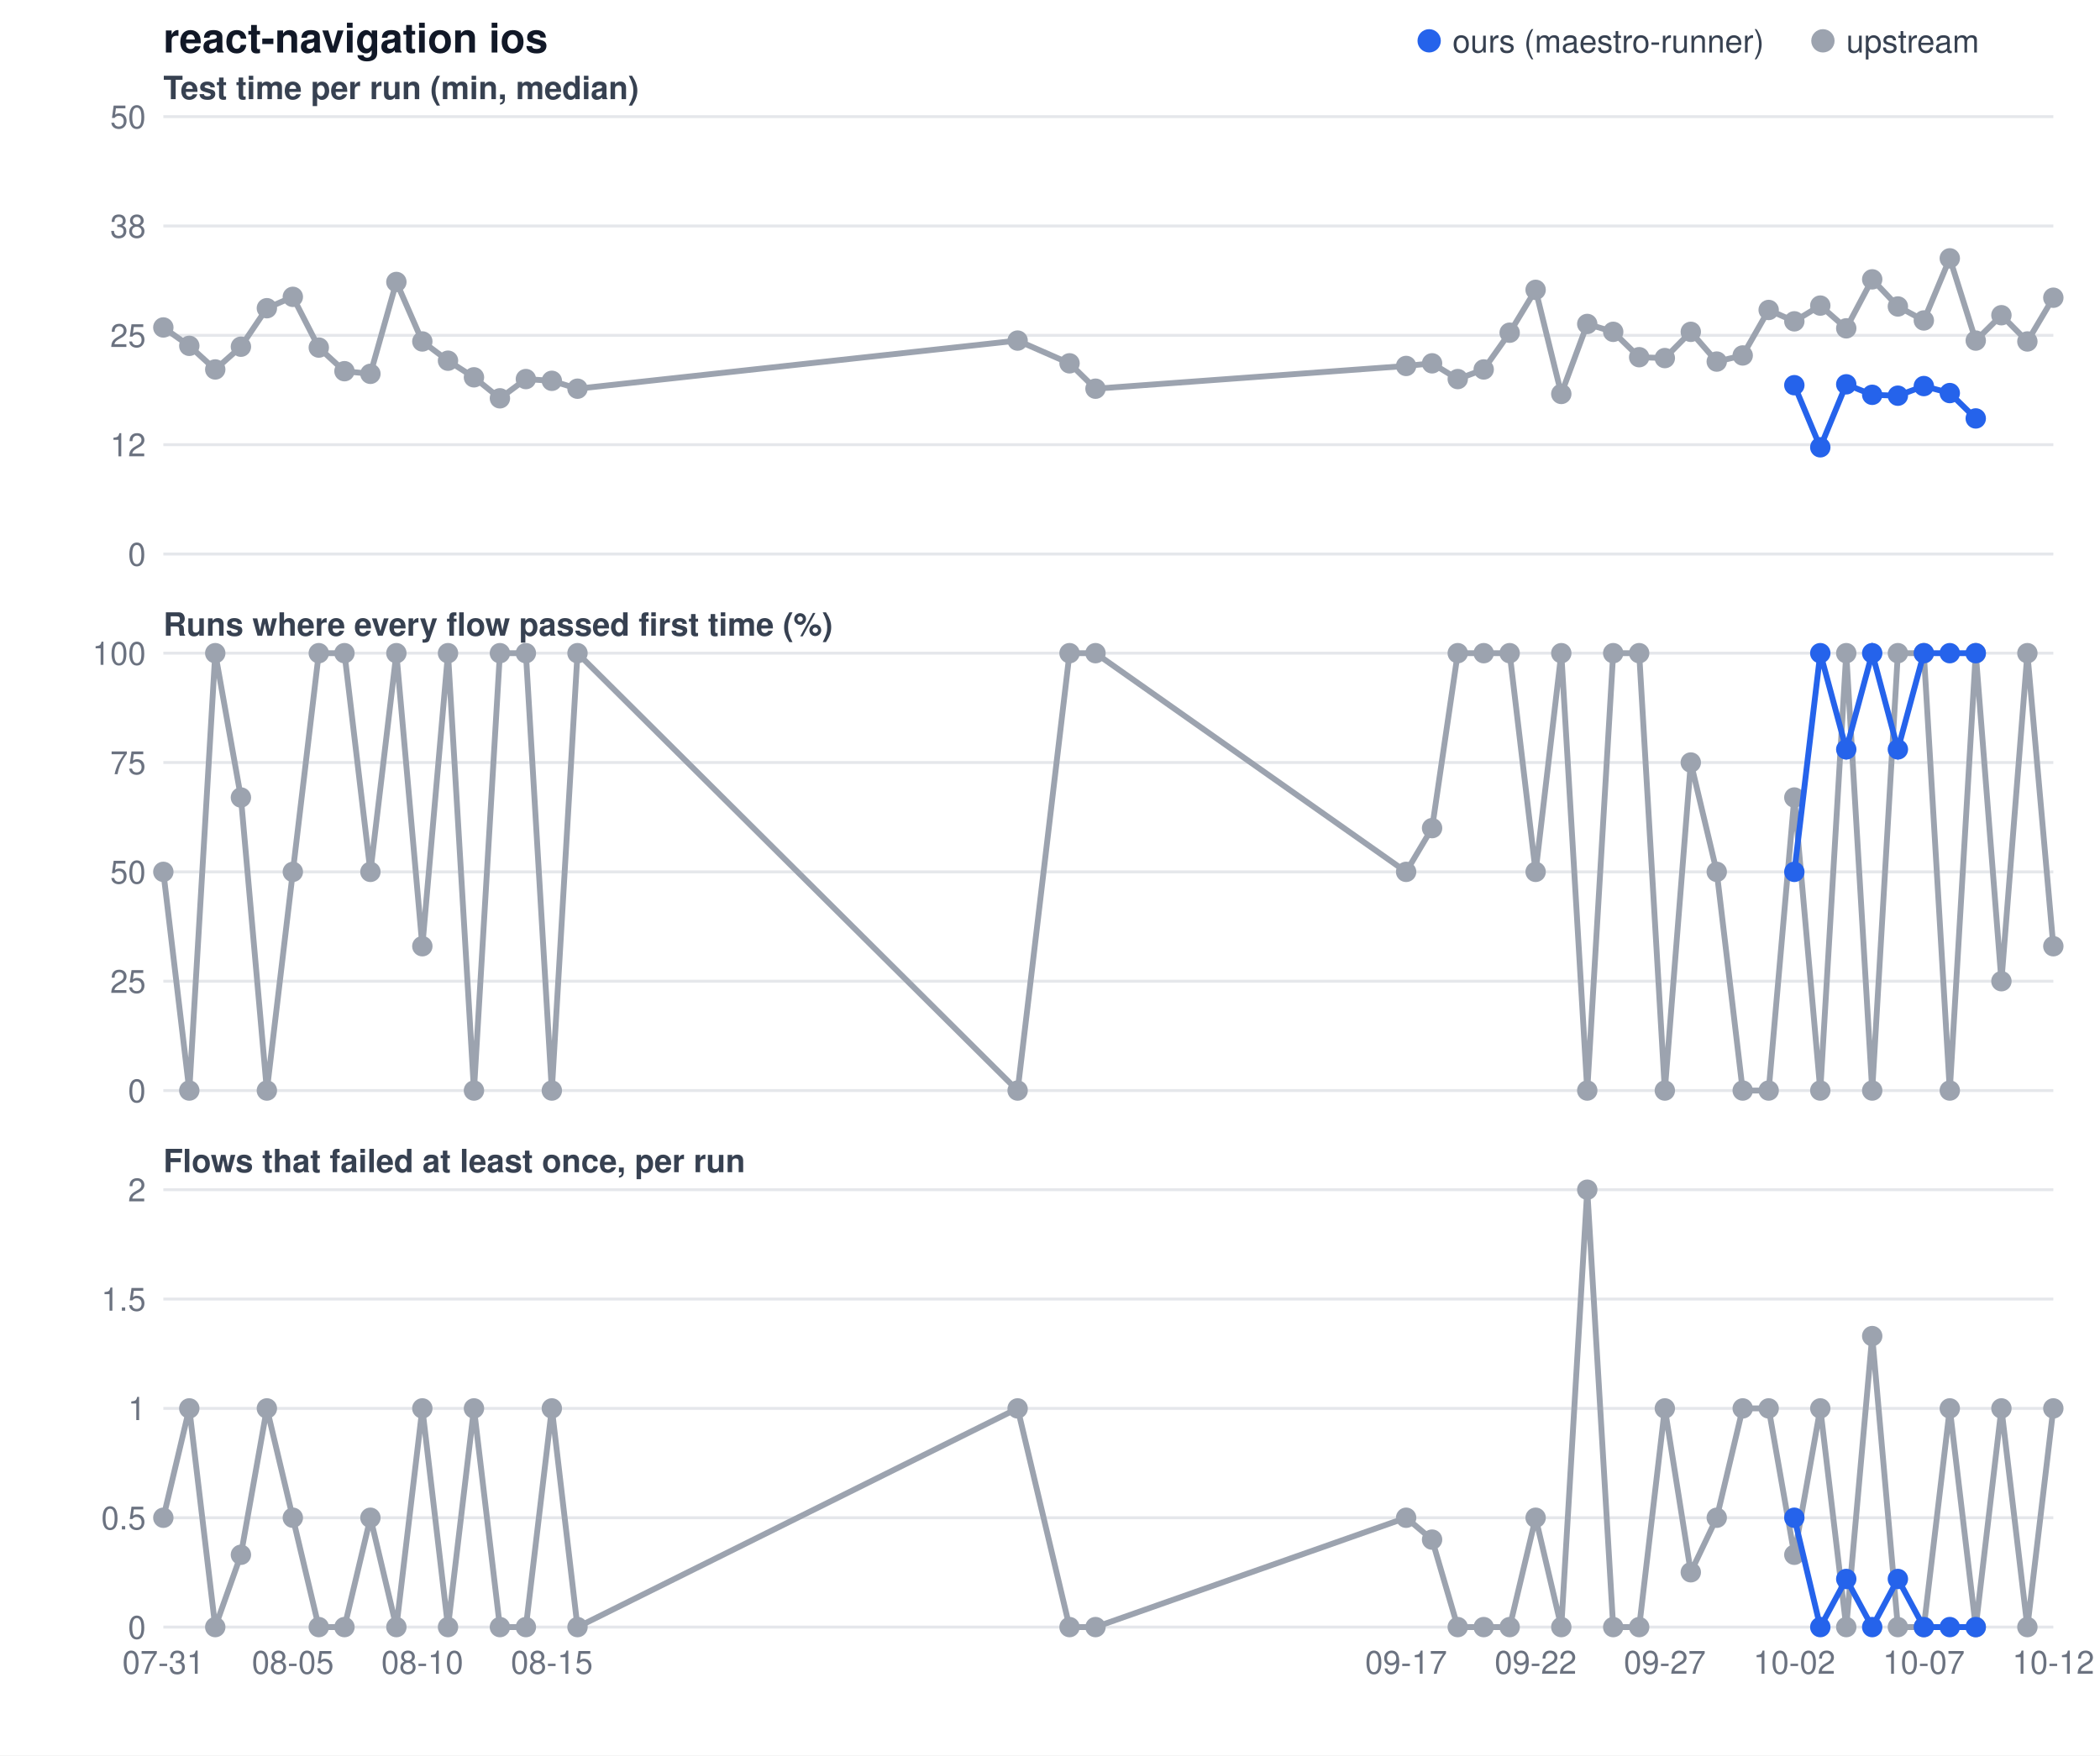
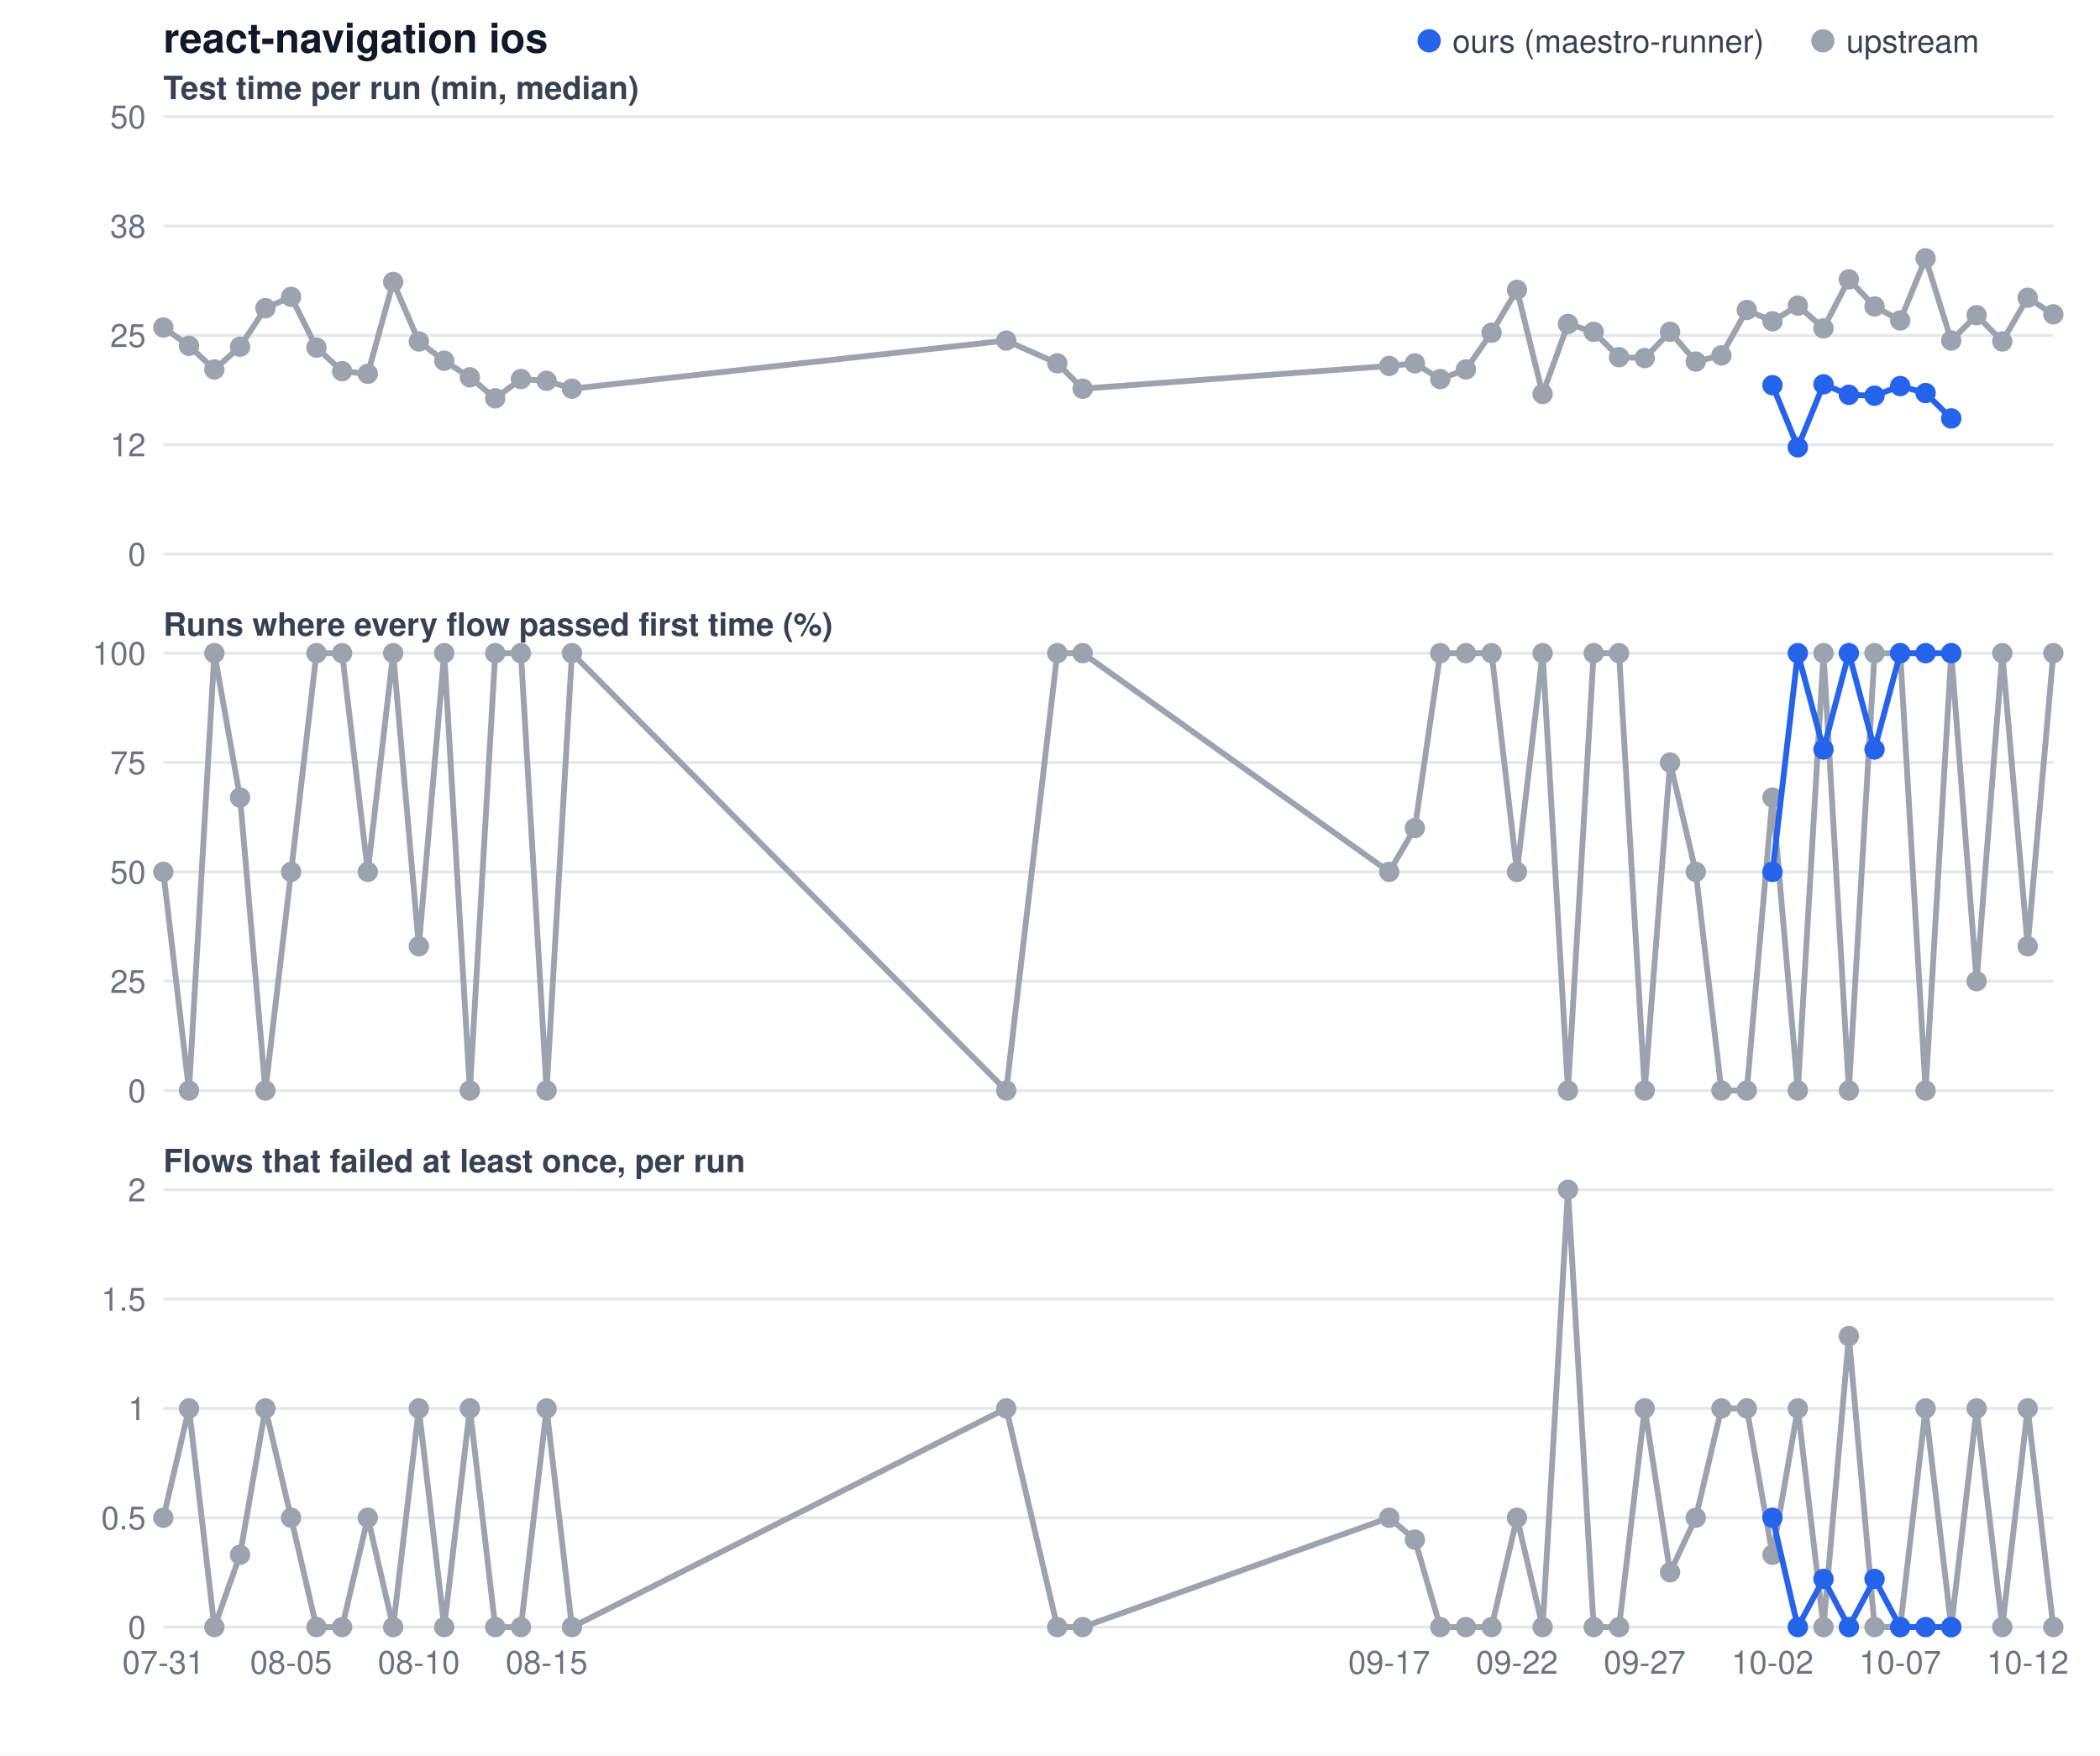
<svg xmlns="http://www.w3.org/2000/svg" width="720" height="602" font-family="-apple-system,Segoe UI,Helvetica,Arial,sans-serif" font-size="11">
  <rect width="100%" height="100%" fill="#ffffff" />
  <text x="56" y="18" font-size="14" font-weight="600" fill="#111827">react-navigation ios</text>
  <circle cx="490" cy="14" r="4" fill="#2563eb" />
  <text x="498" y="18" fill="#374151">ours (maestro-runner)</text>
  <circle cx="625" cy="14" r="4" fill="#9ca3af" />
  <text x="633" y="18" fill="#374151">upstream</text>
  <text x="56" y="34" fill="#374151" font-weight="600">Test time per run (min, median)</text>
  <line x1="56" x2="704" y1="190.0" y2="190.0" stroke="#e5e7eb" />
  <text x="50" y="194.0" text-anchor="end" fill="#6b7280">0</text>
  <line x1="56" x2="704" y1="152.5" y2="152.5" stroke="#e5e7eb" />
  <text x="50" y="156.5" text-anchor="end" fill="#6b7280">12</text>
  <line x1="56" x2="704" y1="115.0" y2="115.0" stroke="#e5e7eb" />
  <text x="50" y="119.0" text-anchor="end" fill="#6b7280">25</text>
  <line x1="56" x2="704" y1="77.5" y2="77.5" stroke="#e5e7eb" />
  <text x="50" y="81.5" text-anchor="end" fill="#6b7280">38</text>
  <line x1="56" x2="704" y1="40.0" y2="40.0" stroke="#e5e7eb" />
  <text x="50" y="44.0" text-anchor="end" fill="#6b7280">50</text>
-   <polyline fill="none" stroke="#9ca3af" stroke-width="2" points="56.0,112.3 64.9,118.6 73.8,126.7 82.6,118.9 91.5,105.7 100.4,101.8 109.3,119.2 118.1,127.3 127.0,128.2 135.9,96.7 144.8,117.1 153.6,123.7 162.5,129.4 171.4,136.6 180.3,130.0 189.2,130.6 198.0,133.3 348.9,116.8 366.7,124.6 375.6,133.3 482.1,125.5 491.0,124.6 499.8,130.0 508.7,126.7 517.6,114.1 526.5,99.4 535.3,135.1 544.2,111.1 553.1,113.8 562.0,122.5 570.8,122.8 579.7,113.8 588.6,124.0 597.5,121.9 606.4,106.3 615.2,110.2 624.1,104.8 633.0,112.6 641.9,95.8 650.7,105.1 659.6,109.9 668.5,88.6 677.4,116.8 686.2,108.1 695.1,117.1 704.0,102.1" />
+   <polyline fill="none" stroke="#9ca3af" stroke-width="2" points="56.0,112.3 64.8,118.6 73.5,126.7 82.3,118.9 91.0,105.7 99.8,101.8 108.5,119.2 117.3,127.3 126.1,128.2 134.8,96.7 143.6,117.1 152.3,123.7 161.1,129.4 169.8,136.6 178.6,130.0 187.4,130.6 196.1,133.3 345.0,116.8 362.5,124.6 371.2,133.3 476.3,125.5 485.1,124.6 493.8,130.0 502.6,126.7 511.4,114.1 520.1,99.4 528.9,135.1 537.6,111.1 546.4,113.8 555.1,122.5 563.9,122.8 572.6,113.8 581.4,124.0 590.2,121.9 598.9,106.3 607.7,110.2 616.4,104.8 625.2,112.6 633.9,95.8 642.7,105.1 651.5,109.9 660.2,88.6 669.0,116.8 677.7,108.1 686.5,117.1 695.2,102.1 704.0,107.8" />
  <circle cx="56.0" cy="112.3" r="3.5" fill="#9ca3af" />
-   <circle cx="64.9" cy="118.6" r="3.5" fill="#9ca3af" />
-   <circle cx="73.8" cy="126.7" r="3.5" fill="#9ca3af" />
-   <circle cx="82.6" cy="118.9" r="3.5" fill="#9ca3af" />
-   <circle cx="91.5" cy="105.7" r="3.5" fill="#9ca3af" />
-   <circle cx="100.4" cy="101.8" r="3.5" fill="#9ca3af" />
-   <circle cx="109.3" cy="119.2" r="3.5" fill="#9ca3af" />
-   <circle cx="118.1" cy="127.3" r="3.5" fill="#9ca3af" />
-   <circle cx="127.0" cy="128.2" r="3.5" fill="#9ca3af" />
-   <circle cx="135.9" cy="96.7" r="3.5" fill="#9ca3af" />
-   <circle cx="144.8" cy="117.1" r="3.5" fill="#9ca3af" />
-   <circle cx="153.6" cy="123.7" r="3.5" fill="#9ca3af" />
-   <circle cx="162.5" cy="129.4" r="3.5" fill="#9ca3af" />
-   <circle cx="171.4" cy="136.6" r="3.5" fill="#9ca3af" />
-   <circle cx="180.3" cy="130.0" r="3.5" fill="#9ca3af" />
-   <circle cx="189.2" cy="130.6" r="3.5" fill="#9ca3af" />
-   <circle cx="198.0" cy="133.3" r="3.5" fill="#9ca3af" />
-   <circle cx="348.9" cy="116.8" r="3.5" fill="#9ca3af" />
-   <circle cx="366.7" cy="124.6" r="3.5" fill="#9ca3af" />
-   <circle cx="375.6" cy="133.3" r="3.5" fill="#9ca3af" />
-   <circle cx="482.1" cy="125.5" r="3.5" fill="#9ca3af" />
-   <circle cx="491.0" cy="124.6" r="3.5" fill="#9ca3af" />
-   <circle cx="499.8" cy="130.0" r="3.5" fill="#9ca3af" />
-   <circle cx="508.7" cy="126.7" r="3.5" fill="#9ca3af" />
-   <circle cx="517.6" cy="114.1" r="3.5" fill="#9ca3af" />
-   <circle cx="526.5" cy="99.4" r="3.5" fill="#9ca3af" />
-   <circle cx="535.3" cy="135.1" r="3.5" fill="#9ca3af" />
-   <circle cx="544.2" cy="111.1" r="3.5" fill="#9ca3af" />
-   <circle cx="553.1" cy="113.8" r="3.5" fill="#9ca3af" />
-   <circle cx="562.0" cy="122.5" r="3.5" fill="#9ca3af" />
-   <circle cx="570.8" cy="122.8" r="3.5" fill="#9ca3af" />
-   <circle cx="579.7" cy="113.8" r="3.5" fill="#9ca3af" />
-   <circle cx="588.6" cy="124.0" r="3.5" fill="#9ca3af" />
-   <circle cx="597.5" cy="121.9" r="3.5" fill="#9ca3af" />
-   <circle cx="606.4" cy="106.3" r="3.5" fill="#9ca3af" />
-   <circle cx="615.2" cy="110.2" r="3.5" fill="#9ca3af" />
-   <circle cx="624.1" cy="104.8" r="3.5" fill="#9ca3af" />
-   <circle cx="633.0" cy="112.6" r="3.5" fill="#9ca3af" />
-   <circle cx="641.9" cy="95.8" r="3.5" fill="#9ca3af" />
-   <circle cx="650.7" cy="105.1" r="3.5" fill="#9ca3af" />
-   <circle cx="659.6" cy="109.9" r="3.5" fill="#9ca3af" />
-   <circle cx="668.5" cy="88.6" r="3.5" fill="#9ca3af" />
-   <circle cx="677.4" cy="116.8" r="3.5" fill="#9ca3af" />
-   <circle cx="686.2" cy="108.1" r="3.5" fill="#9ca3af" />
-   <circle cx="695.1" cy="117.1" r="3.5" fill="#9ca3af" />
-   <circle cx="704.0" cy="102.1" r="3.5" fill="#9ca3af" />
-   <polyline fill="none" stroke="#2563eb" stroke-width="2" points="615.2,132.1 624.1,153.4 633.0,131.8 641.9,135.4 650.7,135.7 659.6,132.4 668.5,134.8 677.4,143.5" />
-   <circle cx="615.2" cy="132.1" r="3.5" fill="#2563eb" />
-   <circle cx="624.1" cy="153.4" r="3.5" fill="#2563eb" />
-   <circle cx="633.0" cy="131.8" r="3.5" fill="#2563eb" />
-   <circle cx="641.9" cy="135.4" r="3.5" fill="#2563eb" />
-   <circle cx="650.7" cy="135.7" r="3.5" fill="#2563eb" />
-   <circle cx="659.6" cy="132.4" r="3.5" fill="#2563eb" />
-   <circle cx="668.5" cy="134.8" r="3.5" fill="#2563eb" />
-   <circle cx="677.4" cy="143.5" r="3.5" fill="#2563eb" />
+   <circle cx="64.8" cy="118.6" r="3.5" fill="#9ca3af" />
+   <circle cx="73.5" cy="126.7" r="3.5" fill="#9ca3af" />
+   <circle cx="82.3" cy="118.9" r="3.5" fill="#9ca3af" />
+   <circle cx="91.0" cy="105.7" r="3.5" fill="#9ca3af" />
+   <circle cx="99.8" cy="101.8" r="3.5" fill="#9ca3af" />
+   <circle cx="108.5" cy="119.2" r="3.5" fill="#9ca3af" />
+   <circle cx="117.3" cy="127.3" r="3.5" fill="#9ca3af" />
+   <circle cx="126.1" cy="128.2" r="3.5" fill="#9ca3af" />
+   <circle cx="134.8" cy="96.7" r="3.5" fill="#9ca3af" />
+   <circle cx="143.6" cy="117.1" r="3.5" fill="#9ca3af" />
+   <circle cx="152.3" cy="123.7" r="3.5" fill="#9ca3af" />
+   <circle cx="161.1" cy="129.4" r="3.5" fill="#9ca3af" />
+   <circle cx="169.8" cy="136.6" r="3.5" fill="#9ca3af" />
+   <circle cx="178.6" cy="130.0" r="3.5" fill="#9ca3af" />
+   <circle cx="187.4" cy="130.6" r="3.5" fill="#9ca3af" />
+   <circle cx="196.1" cy="133.3" r="3.5" fill="#9ca3af" />
+   <circle cx="345.0" cy="116.8" r="3.5" fill="#9ca3af" />
+   <circle cx="362.5" cy="124.6" r="3.5" fill="#9ca3af" />
+   <circle cx="371.2" cy="133.3" r="3.5" fill="#9ca3af" />
+   <circle cx="476.3" cy="125.5" r="3.5" fill="#9ca3af" />
+   <circle cx="485.1" cy="124.6" r="3.5" fill="#9ca3af" />
+   <circle cx="493.8" cy="130.0" r="3.5" fill="#9ca3af" />
+   <circle cx="502.6" cy="126.7" r="3.5" fill="#9ca3af" />
+   <circle cx="511.4" cy="114.1" r="3.5" fill="#9ca3af" />
+   <circle cx="520.1" cy="99.4" r="3.5" fill="#9ca3af" />
+   <circle cx="528.9" cy="135.1" r="3.5" fill="#9ca3af" />
+   <circle cx="537.6" cy="111.1" r="3.5" fill="#9ca3af" />
+   <circle cx="546.4" cy="113.8" r="3.5" fill="#9ca3af" />
+   <circle cx="555.1" cy="122.5" r="3.5" fill="#9ca3af" />
+   <circle cx="563.9" cy="122.8" r="3.5" fill="#9ca3af" />
+   <circle cx="572.6" cy="113.8" r="3.5" fill="#9ca3af" />
+   <circle cx="581.4" cy="124.0" r="3.5" fill="#9ca3af" />
+   <circle cx="590.2" cy="121.9" r="3.5" fill="#9ca3af" />
+   <circle cx="598.9" cy="106.3" r="3.5" fill="#9ca3af" />
+   <circle cx="607.7" cy="110.2" r="3.5" fill="#9ca3af" />
+   <circle cx="616.4" cy="104.8" r="3.5" fill="#9ca3af" />
+   <circle cx="625.2" cy="112.6" r="3.5" fill="#9ca3af" />
+   <circle cx="633.9" cy="95.8" r="3.5" fill="#9ca3af" />
+   <circle cx="642.7" cy="105.1" r="3.5" fill="#9ca3af" />
+   <circle cx="651.5" cy="109.9" r="3.5" fill="#9ca3af" />
+   <circle cx="660.2" cy="88.6" r="3.5" fill="#9ca3af" />
+   <circle cx="669.0" cy="116.8" r="3.5" fill="#9ca3af" />
+   <circle cx="677.7" cy="108.1" r="3.5" fill="#9ca3af" />
+   <circle cx="686.5" cy="117.1" r="3.5" fill="#9ca3af" />
+   <circle cx="695.2" cy="102.1" r="3.5" fill="#9ca3af" />
+   <circle cx="704.0" cy="107.8" r="3.5" fill="#9ca3af" />
+   <polyline fill="none" stroke="#2563eb" stroke-width="2" points="607.7,132.1 616.4,153.4 625.2,131.8 633.9,135.4 642.7,135.7 651.5,132.4 660.2,134.8 669.0,143.5" />
+   <circle cx="607.7" cy="132.1" r="3.5" fill="#2563eb" />
+   <circle cx="616.4" cy="153.4" r="3.5" fill="#2563eb" />
+   <circle cx="625.2" cy="131.8" r="3.5" fill="#2563eb" />
+   <circle cx="633.9" cy="135.4" r="3.5" fill="#2563eb" />
+   <circle cx="642.7" cy="135.7" r="3.5" fill="#2563eb" />
+   <circle cx="651.5" cy="132.4" r="3.5" fill="#2563eb" />
+   <circle cx="660.2" cy="134.8" r="3.5" fill="#2563eb" />
+   <circle cx="669.0" cy="143.5" r="3.5" fill="#2563eb" />
  <text x="56" y="218" fill="#374151" font-weight="600">Runs where every flow passed first time (%)</text>
  <line x1="56" x2="704" y1="374.0" y2="374.0" stroke="#e5e7eb" />
  <text x="50" y="378.0" text-anchor="end" fill="#6b7280">0</text>
  <line x1="56" x2="704" y1="336.5" y2="336.5" stroke="#e5e7eb" />
  <text x="50" y="340.5" text-anchor="end" fill="#6b7280">25</text>
  <line x1="56" x2="704" y1="299.0" y2="299.0" stroke="#e5e7eb" />
  <text x="50" y="303.0" text-anchor="end" fill="#6b7280">50</text>
  <line x1="56" x2="704" y1="261.5" y2="261.5" stroke="#e5e7eb" />
  <text x="50" y="265.5" text-anchor="end" fill="#6b7280">75</text>
  <line x1="56" x2="704" y1="224.0" y2="224.0" stroke="#e5e7eb" />
  <text x="50" y="228.0" text-anchor="end" fill="#6b7280">100</text>
-   <polyline fill="none" stroke="#9ca3af" stroke-width="2" points="56.0,299.0 64.9,374.0 73.8,224.0 82.6,273.5 91.5,374.0 100.4,299.0 109.3,224.0 118.1,224.0 127.0,299.0 135.9,224.0 144.8,324.5 153.6,224.0 162.5,374.0 171.4,224.0 180.3,224.0 189.2,374.0 198.0,224.0 348.9,374.0 366.7,224.0 375.6,224.0 482.1,299.0 491.0,284.0 499.8,224.0 508.7,224.0 517.6,224.0 526.5,299.0 535.3,224.0 544.2,374.0 553.1,224.0 562.0,224.0 570.8,374.0 579.7,261.5 588.6,299.0 597.5,374.0 606.4,374.0 615.2,273.5 624.1,374.0 633.0,224.0 641.9,374.0 650.7,224.0 659.6,224.0 668.5,374.0 677.4,224.0 686.2,336.5 695.1,224.0 704.0,324.5" />
+   <polyline fill="none" stroke="#9ca3af" stroke-width="2" points="56.0,299.0 64.8,374.0 73.5,224.0 82.3,273.5 91.0,374.0 99.8,299.0 108.5,224.0 117.3,224.0 126.1,299.0 134.8,224.0 143.6,324.5 152.3,224.0 161.1,374.0 169.8,224.0 178.6,224.0 187.4,374.0 196.1,224.0 345.0,374.0 362.5,224.0 371.2,224.0 476.3,299.0 485.1,284.0 493.8,224.0 502.6,224.0 511.4,224.0 520.1,299.0 528.9,224.0 537.6,374.0 546.4,224.0 555.1,224.0 563.9,374.0 572.6,261.5 581.4,299.0 590.2,374.0 598.9,374.0 607.7,273.5 616.4,374.0 625.2,224.0 633.9,374.0 642.7,224.0 651.5,224.0 660.2,374.0 669.0,224.0 677.7,336.5 686.5,224.0 695.2,324.5 704.0,224.0" />
  <circle cx="56.0" cy="299.0" r="3.5" fill="#9ca3af" />
-   <circle cx="64.9" cy="374.0" r="3.5" fill="#9ca3af" />
-   <circle cx="73.8" cy="224.0" r="3.5" fill="#9ca3af" />
-   <circle cx="82.6" cy="273.5" r="3.5" fill="#9ca3af" />
-   <circle cx="91.5" cy="374.0" r="3.5" fill="#9ca3af" />
-   <circle cx="100.4" cy="299.0" r="3.5" fill="#9ca3af" />
-   <circle cx="109.3" cy="224.0" r="3.5" fill="#9ca3af" />
-   <circle cx="118.1" cy="224.0" r="3.5" fill="#9ca3af" />
-   <circle cx="127.0" cy="299.0" r="3.5" fill="#9ca3af" />
-   <circle cx="135.9" cy="224.0" r="3.5" fill="#9ca3af" />
-   <circle cx="144.8" cy="324.5" r="3.5" fill="#9ca3af" />
-   <circle cx="153.6" cy="224.0" r="3.5" fill="#9ca3af" />
-   <circle cx="162.5" cy="374.0" r="3.5" fill="#9ca3af" />
-   <circle cx="171.4" cy="224.0" r="3.5" fill="#9ca3af" />
-   <circle cx="180.3" cy="224.0" r="3.5" fill="#9ca3af" />
-   <circle cx="189.2" cy="374.0" r="3.5" fill="#9ca3af" />
-   <circle cx="198.0" cy="224.0" r="3.5" fill="#9ca3af" />
-   <circle cx="348.9" cy="374.0" r="3.5" fill="#9ca3af" />
-   <circle cx="366.7" cy="224.0" r="3.5" fill="#9ca3af" />
-   <circle cx="375.6" cy="224.0" r="3.5" fill="#9ca3af" />
-   <circle cx="482.1" cy="299.0" r="3.5" fill="#9ca3af" />
-   <circle cx="491.0" cy="284.0" r="3.5" fill="#9ca3af" />
-   <circle cx="499.8" cy="224.0" r="3.5" fill="#9ca3af" />
-   <circle cx="508.7" cy="224.0" r="3.5" fill="#9ca3af" />
-   <circle cx="517.6" cy="224.0" r="3.5" fill="#9ca3af" />
-   <circle cx="526.5" cy="299.0" r="3.5" fill="#9ca3af" />
-   <circle cx="535.3" cy="224.0" r="3.5" fill="#9ca3af" />
-   <circle cx="544.2" cy="374.0" r="3.5" fill="#9ca3af" />
-   <circle cx="553.1" cy="224.0" r="3.5" fill="#9ca3af" />
-   <circle cx="562.0" cy="224.0" r="3.5" fill="#9ca3af" />
-   <circle cx="570.8" cy="374.0" r="3.5" fill="#9ca3af" />
-   <circle cx="579.7" cy="261.5" r="3.5" fill="#9ca3af" />
-   <circle cx="588.6" cy="299.0" r="3.5" fill="#9ca3af" />
-   <circle cx="597.5" cy="374.0" r="3.5" fill="#9ca3af" />
-   <circle cx="606.4" cy="374.0" r="3.5" fill="#9ca3af" />
-   <circle cx="615.2" cy="273.5" r="3.5" fill="#9ca3af" />
-   <circle cx="624.1" cy="374.0" r="3.5" fill="#9ca3af" />
-   <circle cx="633.0" cy="224.0" r="3.5" fill="#9ca3af" />
-   <circle cx="641.9" cy="374.0" r="3.5" fill="#9ca3af" />
-   <circle cx="650.7" cy="224.0" r="3.5" fill="#9ca3af" />
-   <circle cx="659.6" cy="224.0" r="3.5" fill="#9ca3af" />
-   <circle cx="668.5" cy="374.0" r="3.5" fill="#9ca3af" />
-   <circle cx="677.4" cy="224.0" r="3.5" fill="#9ca3af" />
-   <circle cx="686.2" cy="336.5" r="3.5" fill="#9ca3af" />
-   <circle cx="695.1" cy="224.0" r="3.5" fill="#9ca3af" />
-   <circle cx="704.0" cy="324.5" r="3.5" fill="#9ca3af" />
-   <polyline fill="none" stroke="#2563eb" stroke-width="2" points="615.2,299.0 624.1,224.0 633.0,257.0 641.9,224.0 650.7,257.0 659.6,224.0 668.5,224.0 677.4,224.0" />
-   <circle cx="615.2" cy="299.0" r="3.5" fill="#2563eb" />
-   <circle cx="624.1" cy="224.0" r="3.5" fill="#2563eb" />
-   <circle cx="633.0" cy="257.0" r="3.5" fill="#2563eb" />
-   <circle cx="641.9" cy="224.0" r="3.5" fill="#2563eb" />
-   <circle cx="650.7" cy="257.0" r="3.5" fill="#2563eb" />
-   <circle cx="659.6" cy="224.0" r="3.5" fill="#2563eb" />
-   <circle cx="668.5" cy="224.0" r="3.5" fill="#2563eb" />
-   <circle cx="677.4" cy="224.0" r="3.5" fill="#2563eb" />
+   <circle cx="64.8" cy="374.0" r="3.5" fill="#9ca3af" />
+   <circle cx="73.5" cy="224.0" r="3.5" fill="#9ca3af" />
+   <circle cx="82.3" cy="273.5" r="3.5" fill="#9ca3af" />
+   <circle cx="91.0" cy="374.0" r="3.5" fill="#9ca3af" />
+   <circle cx="99.8" cy="299.0" r="3.5" fill="#9ca3af" />
+   <circle cx="108.5" cy="224.0" r="3.5" fill="#9ca3af" />
+   <circle cx="117.3" cy="224.0" r="3.5" fill="#9ca3af" />
+   <circle cx="126.1" cy="299.0" r="3.5" fill="#9ca3af" />
+   <circle cx="134.8" cy="224.0" r="3.5" fill="#9ca3af" />
+   <circle cx="143.6" cy="324.5" r="3.5" fill="#9ca3af" />
+   <circle cx="152.3" cy="224.0" r="3.5" fill="#9ca3af" />
+   <circle cx="161.1" cy="374.0" r="3.5" fill="#9ca3af" />
+   <circle cx="169.8" cy="224.0" r="3.5" fill="#9ca3af" />
+   <circle cx="178.6" cy="224.0" r="3.5" fill="#9ca3af" />
+   <circle cx="187.4" cy="374.0" r="3.5" fill="#9ca3af" />
+   <circle cx="196.1" cy="224.0" r="3.5" fill="#9ca3af" />
+   <circle cx="345.0" cy="374.0" r="3.5" fill="#9ca3af" />
+   <circle cx="362.5" cy="224.0" r="3.5" fill="#9ca3af" />
+   <circle cx="371.2" cy="224.0" r="3.5" fill="#9ca3af" />
+   <circle cx="476.3" cy="299.0" r="3.5" fill="#9ca3af" />
+   <circle cx="485.1" cy="284.0" r="3.5" fill="#9ca3af" />
+   <circle cx="493.8" cy="224.0" r="3.5" fill="#9ca3af" />
+   <circle cx="502.6" cy="224.0" r="3.5" fill="#9ca3af" />
+   <circle cx="511.4" cy="224.0" r="3.5" fill="#9ca3af" />
+   <circle cx="520.1" cy="299.0" r="3.5" fill="#9ca3af" />
+   <circle cx="528.9" cy="224.0" r="3.5" fill="#9ca3af" />
+   <circle cx="537.6" cy="374.0" r="3.5" fill="#9ca3af" />
+   <circle cx="546.4" cy="224.0" r="3.5" fill="#9ca3af" />
+   <circle cx="555.1" cy="224.0" r="3.5" fill="#9ca3af" />
+   <circle cx="563.9" cy="374.0" r="3.5" fill="#9ca3af" />
+   <circle cx="572.6" cy="261.5" r="3.5" fill="#9ca3af" />
+   <circle cx="581.4" cy="299.0" r="3.5" fill="#9ca3af" />
+   <circle cx="590.2" cy="374.0" r="3.5" fill="#9ca3af" />
+   <circle cx="598.9" cy="374.0" r="3.5" fill="#9ca3af" />
+   <circle cx="607.7" cy="273.5" r="3.5" fill="#9ca3af" />
+   <circle cx="616.4" cy="374.0" r="3.5" fill="#9ca3af" />
+   <circle cx="625.2" cy="224.0" r="3.5" fill="#9ca3af" />
+   <circle cx="633.9" cy="374.0" r="3.5" fill="#9ca3af" />
+   <circle cx="642.7" cy="224.0" r="3.5" fill="#9ca3af" />
+   <circle cx="651.5" cy="224.0" r="3.5" fill="#9ca3af" />
+   <circle cx="660.2" cy="374.0" r="3.5" fill="#9ca3af" />
+   <circle cx="669.0" cy="224.0" r="3.5" fill="#9ca3af" />
+   <circle cx="677.7" cy="336.5" r="3.5" fill="#9ca3af" />
+   <circle cx="686.5" cy="224.0" r="3.5" fill="#9ca3af" />
+   <circle cx="695.2" cy="324.5" r="3.5" fill="#9ca3af" />
+   <circle cx="704.0" cy="224.0" r="3.5" fill="#9ca3af" />
+   <polyline fill="none" stroke="#2563eb" stroke-width="2" points="607.7,299.0 616.4,224.0 625.2,257.0 633.9,224.0 642.7,257.0 651.5,224.0 660.2,224.0 669.0,224.0" />
+   <circle cx="607.7" cy="299.0" r="3.5" fill="#2563eb" />
+   <circle cx="616.4" cy="224.0" r="3.5" fill="#2563eb" />
+   <circle cx="625.2" cy="257.0" r="3.5" fill="#2563eb" />
+   <circle cx="633.9" cy="224.0" r="3.5" fill="#2563eb" />
+   <circle cx="642.7" cy="257.0" r="3.5" fill="#2563eb" />
+   <circle cx="651.5" cy="224.0" r="3.5" fill="#2563eb" />
+   <circle cx="660.2" cy="224.0" r="3.5" fill="#2563eb" />
+   <circle cx="669.0" cy="224.0" r="3.5" fill="#2563eb" />
  <text x="56" y="402" fill="#374151" font-weight="600">Flows that failed at least once, per run</text>
  <line x1="56" x2="704" y1="558.0" y2="558.0" stroke="#e5e7eb" />
  <text x="50" y="562.0" text-anchor="end" fill="#6b7280">0</text>
  <line x1="56" x2="704" y1="520.5" y2="520.5" stroke="#e5e7eb" />
  <text x="50" y="524.5" text-anchor="end" fill="#6b7280">0.5</text>
  <line x1="56" x2="704" y1="483.0" y2="483.0" stroke="#e5e7eb" />
  <text x="50" y="487.0" text-anchor="end" fill="#6b7280">1</text>
  <line x1="56" x2="704" y1="445.5" y2="445.5" stroke="#e5e7eb" />
  <text x="50" y="449.5" text-anchor="end" fill="#6b7280">1.5</text>
  <line x1="56" x2="704" y1="408.0" y2="408.0" stroke="#e5e7eb" />
  <text x="50" y="412.0" text-anchor="end" fill="#6b7280">2</text>
-   <polyline fill="none" stroke="#9ca3af" stroke-width="2" points="56.0,520.5 64.9,483.0 73.8,558.0 82.6,533.2 91.5,483.0 100.4,520.5 109.3,558.0 118.1,558.0 127.0,520.5 135.9,558.0 144.8,483.0 153.6,558.0 162.5,483.0 171.4,558.0 180.3,558.0 189.2,483.0 198.0,558.0 348.9,483.0 366.7,558.0 375.6,558.0 482.1,520.5 491.0,528.0 499.8,558.0 508.7,558.0 517.6,558.0 526.5,520.5 535.3,558.0 544.2,408.0 553.1,558.0 562.0,558.0 570.8,483.0 579.7,539.2 588.6,520.5 597.5,483.0 606.4,483.0 615.2,533.2 624.1,483.0 633.0,558.0 641.9,458.2 650.7,558.0 659.6,558.0 668.5,483.0 677.4,558.0 686.2,483.0 695.1,558.0 704.0,483.0" />
+   <polyline fill="none" stroke="#9ca3af" stroke-width="2" points="56.0,520.5 64.8,483.0 73.5,558.0 82.3,533.2 91.0,483.0 99.8,520.5 108.5,558.0 117.3,558.0 126.1,520.5 134.8,558.0 143.6,483.0 152.3,558.0 161.1,483.0 169.8,558.0 178.6,558.0 187.4,483.0 196.1,558.0 345.0,483.0 362.5,558.0 371.2,558.0 476.3,520.5 485.1,528.0 493.8,558.0 502.6,558.0 511.4,558.0 520.1,520.5 528.9,558.0 537.6,408.0 546.4,558.0 555.1,558.0 563.9,483.0 572.6,539.2 581.4,520.5 590.2,483.0 598.9,483.0 607.7,533.2 616.4,483.0 625.2,558.0 633.9,458.2 642.7,558.0 651.5,558.0 660.2,483.0 669.0,558.0 677.7,483.0 686.5,558.0 695.2,483.0 704.0,558.0" />
  <circle cx="56.0" cy="520.5" r="3.5" fill="#9ca3af" />
-   <circle cx="64.9" cy="483.0" r="3.5" fill="#9ca3af" />
-   <circle cx="73.8" cy="558.0" r="3.5" fill="#9ca3af" />
-   <circle cx="82.6" cy="533.2" r="3.5" fill="#9ca3af" />
-   <circle cx="91.5" cy="483.0" r="3.5" fill="#9ca3af" />
-   <circle cx="100.4" cy="520.5" r="3.5" fill="#9ca3af" />
-   <circle cx="109.3" cy="558.0" r="3.5" fill="#9ca3af" />
-   <circle cx="118.1" cy="558.0" r="3.5" fill="#9ca3af" />
-   <circle cx="127.0" cy="520.5" r="3.5" fill="#9ca3af" />
-   <circle cx="135.9" cy="558.0" r="3.5" fill="#9ca3af" />
-   <circle cx="144.8" cy="483.0" r="3.5" fill="#9ca3af" />
-   <circle cx="153.6" cy="558.0" r="3.5" fill="#9ca3af" />
-   <circle cx="162.5" cy="483.0" r="3.5" fill="#9ca3af" />
-   <circle cx="171.4" cy="558.0" r="3.5" fill="#9ca3af" />
-   <circle cx="180.3" cy="558.0" r="3.5" fill="#9ca3af" />
-   <circle cx="189.2" cy="483.0" r="3.5" fill="#9ca3af" />
-   <circle cx="198.0" cy="558.0" r="3.5" fill="#9ca3af" />
-   <circle cx="348.9" cy="483.0" r="3.5" fill="#9ca3af" />
-   <circle cx="366.7" cy="558.0" r="3.5" fill="#9ca3af" />
-   <circle cx="375.6" cy="558.0" r="3.5" fill="#9ca3af" />
-   <circle cx="482.1" cy="520.5" r="3.5" fill="#9ca3af" />
-   <circle cx="491.0" cy="528.0" r="3.5" fill="#9ca3af" />
-   <circle cx="499.8" cy="558.0" r="3.5" fill="#9ca3af" />
-   <circle cx="508.7" cy="558.0" r="3.5" fill="#9ca3af" />
-   <circle cx="517.6" cy="558.0" r="3.5" fill="#9ca3af" />
-   <circle cx="526.5" cy="520.5" r="3.5" fill="#9ca3af" />
-   <circle cx="535.3" cy="558.0" r="3.5" fill="#9ca3af" />
-   <circle cx="544.2" cy="408.0" r="3.5" fill="#9ca3af" />
-   <circle cx="553.1" cy="558.0" r="3.5" fill="#9ca3af" />
-   <circle cx="562.0" cy="558.0" r="3.5" fill="#9ca3af" />
-   <circle cx="570.8" cy="483.0" r="3.5" fill="#9ca3af" />
-   <circle cx="579.7" cy="539.2" r="3.5" fill="#9ca3af" />
-   <circle cx="588.6" cy="520.5" r="3.5" fill="#9ca3af" />
-   <circle cx="597.5" cy="483.0" r="3.5" fill="#9ca3af" />
-   <circle cx="606.4" cy="483.0" r="3.5" fill="#9ca3af" />
-   <circle cx="615.2" cy="533.2" r="3.5" fill="#9ca3af" />
-   <circle cx="624.1" cy="483.0" r="3.5" fill="#9ca3af" />
-   <circle cx="633.0" cy="558.0" r="3.5" fill="#9ca3af" />
-   <circle cx="641.9" cy="458.2" r="3.5" fill="#9ca3af" />
-   <circle cx="650.7" cy="558.0" r="3.5" fill="#9ca3af" />
-   <circle cx="659.6" cy="558.0" r="3.5" fill="#9ca3af" />
-   <circle cx="668.5" cy="483.0" r="3.5" fill="#9ca3af" />
-   <circle cx="677.4" cy="558.0" r="3.5" fill="#9ca3af" />
-   <circle cx="686.2" cy="483.0" r="3.5" fill="#9ca3af" />
-   <circle cx="695.1" cy="558.0" r="3.5" fill="#9ca3af" />
-   <circle cx="704.0" cy="483.0" r="3.5" fill="#9ca3af" />
-   <polyline fill="none" stroke="#2563eb" stroke-width="2" points="615.2,520.5 624.1,558.0 633.0,541.5 641.9,558.0 650.7,541.5 659.6,558.0 668.5,558.0 677.4,558.0" />
-   <circle cx="615.2" cy="520.5" r="3.5" fill="#2563eb" />
-   <circle cx="624.1" cy="558.0" r="3.5" fill="#2563eb" />
-   <circle cx="633.0" cy="541.5" r="3.5" fill="#2563eb" />
-   <circle cx="641.9" cy="558.0" r="3.5" fill="#2563eb" />
-   <circle cx="650.7" cy="541.5" r="3.5" fill="#2563eb" />
-   <circle cx="659.6" cy="558.0" r="3.5" fill="#2563eb" />
-   <circle cx="668.5" cy="558.0" r="3.5" fill="#2563eb" />
-   <circle cx="677.4" cy="558.0" r="3.5" fill="#2563eb" />
+   <circle cx="64.8" cy="483.0" r="3.5" fill="#9ca3af" />
+   <circle cx="73.5" cy="558.0" r="3.5" fill="#9ca3af" />
+   <circle cx="82.3" cy="533.2" r="3.5" fill="#9ca3af" />
+   <circle cx="91.0" cy="483.0" r="3.5" fill="#9ca3af" />
+   <circle cx="99.8" cy="520.5" r="3.5" fill="#9ca3af" />
+   <circle cx="108.5" cy="558.0" r="3.5" fill="#9ca3af" />
+   <circle cx="117.3" cy="558.0" r="3.5" fill="#9ca3af" />
+   <circle cx="126.1" cy="520.5" r="3.5" fill="#9ca3af" />
+   <circle cx="134.8" cy="558.0" r="3.5" fill="#9ca3af" />
+   <circle cx="143.6" cy="483.0" r="3.5" fill="#9ca3af" />
+   <circle cx="152.3" cy="558.0" r="3.5" fill="#9ca3af" />
+   <circle cx="161.1" cy="483.0" r="3.5" fill="#9ca3af" />
+   <circle cx="169.8" cy="558.0" r="3.5" fill="#9ca3af" />
+   <circle cx="178.6" cy="558.0" r="3.5" fill="#9ca3af" />
+   <circle cx="187.4" cy="483.0" r="3.5" fill="#9ca3af" />
+   <circle cx="196.1" cy="558.0" r="3.5" fill="#9ca3af" />
+   <circle cx="345.0" cy="483.0" r="3.5" fill="#9ca3af" />
+   <circle cx="362.5" cy="558.0" r="3.5" fill="#9ca3af" />
+   <circle cx="371.2" cy="558.0" r="3.5" fill="#9ca3af" />
+   <circle cx="476.3" cy="520.5" r="3.5" fill="#9ca3af" />
+   <circle cx="485.1" cy="528.0" r="3.5" fill="#9ca3af" />
+   <circle cx="493.8" cy="558.0" r="3.5" fill="#9ca3af" />
+   <circle cx="502.6" cy="558.0" r="3.5" fill="#9ca3af" />
+   <circle cx="511.4" cy="558.0" r="3.5" fill="#9ca3af" />
+   <circle cx="520.1" cy="520.5" r="3.5" fill="#9ca3af" />
+   <circle cx="528.9" cy="558.0" r="3.5" fill="#9ca3af" />
+   <circle cx="537.6" cy="408.0" r="3.5" fill="#9ca3af" />
+   <circle cx="546.4" cy="558.0" r="3.5" fill="#9ca3af" />
+   <circle cx="555.1" cy="558.0" r="3.5" fill="#9ca3af" />
+   <circle cx="563.9" cy="483.0" r="3.5" fill="#9ca3af" />
+   <circle cx="572.6" cy="539.2" r="3.5" fill="#9ca3af" />
+   <circle cx="581.4" cy="520.5" r="3.5" fill="#9ca3af" />
+   <circle cx="590.2" cy="483.0" r="3.5" fill="#9ca3af" />
+   <circle cx="598.9" cy="483.0" r="3.5" fill="#9ca3af" />
+   <circle cx="607.7" cy="533.2" r="3.5" fill="#9ca3af" />
+   <circle cx="616.4" cy="483.0" r="3.5" fill="#9ca3af" />
+   <circle cx="625.2" cy="558.0" r="3.5" fill="#9ca3af" />
+   <circle cx="633.9" cy="458.2" r="3.5" fill="#9ca3af" />
+   <circle cx="642.7" cy="558.0" r="3.5" fill="#9ca3af" />
+   <circle cx="651.5" cy="558.0" r="3.5" fill="#9ca3af" />
+   <circle cx="660.2" cy="483.0" r="3.5" fill="#9ca3af" />
+   <circle cx="669.0" cy="558.0" r="3.5" fill="#9ca3af" />
+   <circle cx="677.7" cy="483.0" r="3.5" fill="#9ca3af" />
+   <circle cx="686.5" cy="558.0" r="3.5" fill="#9ca3af" />
+   <circle cx="695.2" cy="483.0" r="3.5" fill="#9ca3af" />
+   <circle cx="704.0" cy="558.0" r="3.5" fill="#9ca3af" />
+   <polyline fill="none" stroke="#2563eb" stroke-width="2" points="607.7,520.5 616.4,558.0 625.2,541.5 633.9,558.0 642.7,541.5 651.5,558.0 660.2,558.0 669.0,558.0" />
+   <circle cx="607.7" cy="520.5" r="3.5" fill="#2563eb" />
+   <circle cx="616.4" cy="558.0" r="3.5" fill="#2563eb" />
+   <circle cx="625.2" cy="541.5" r="3.5" fill="#2563eb" />
+   <circle cx="633.9" cy="558.0" r="3.5" fill="#2563eb" />
+   <circle cx="642.7" cy="541.5" r="3.5" fill="#2563eb" />
+   <circle cx="651.5" cy="558.0" r="3.5" fill="#2563eb" />
+   <circle cx="660.2" cy="558.0" r="3.5" fill="#2563eb" />
+   <circle cx="669.0" cy="558.0" r="3.5" fill="#2563eb" />
  <text x="56.0" y="574" text-anchor="middle" fill="#6b7280">07-31</text>
-   <text x="100.4" y="574" text-anchor="middle" fill="#6b7280">08-05</text>
-   <text x="144.8" y="574" text-anchor="middle" fill="#6b7280">08-10</text>
-   <text x="189.2" y="574" text-anchor="middle" fill="#6b7280">08-15</text>
-   <text x="482.1" y="574" text-anchor="middle" fill="#6b7280">09-17</text>
-   <text x="526.5" y="574" text-anchor="middle" fill="#6b7280">09-22</text>
-   <text x="570.8" y="574" text-anchor="middle" fill="#6b7280">09-27</text>
-   <text x="615.2" y="574" text-anchor="middle" fill="#6b7280">10-02</text>
-   <text x="659.6" y="574" text-anchor="middle" fill="#6b7280">10-07</text>
-   <text x="704.0" y="574" text-anchor="middle" fill="#6b7280">10-12</text>
+   <text x="99.8" y="574" text-anchor="middle" fill="#6b7280">08-05</text>
+   <text x="143.6" y="574" text-anchor="middle" fill="#6b7280">08-10</text>
+   <text x="187.4" y="574" text-anchor="middle" fill="#6b7280">08-15</text>
+   <text x="476.3" y="574" text-anchor="middle" fill="#6b7280">09-17</text>
+   <text x="520.1" y="574" text-anchor="middle" fill="#6b7280">09-22</text>
+   <text x="563.9" y="574" text-anchor="middle" fill="#6b7280">09-27</text>
+   <text x="607.7" y="574" text-anchor="middle" fill="#6b7280">10-02</text>
+   <text x="651.5" y="574" text-anchor="middle" fill="#6b7280">10-07</text>
+   <text x="695.2" y="574" text-anchor="middle" fill="#6b7280">10-12</text>
</svg>
